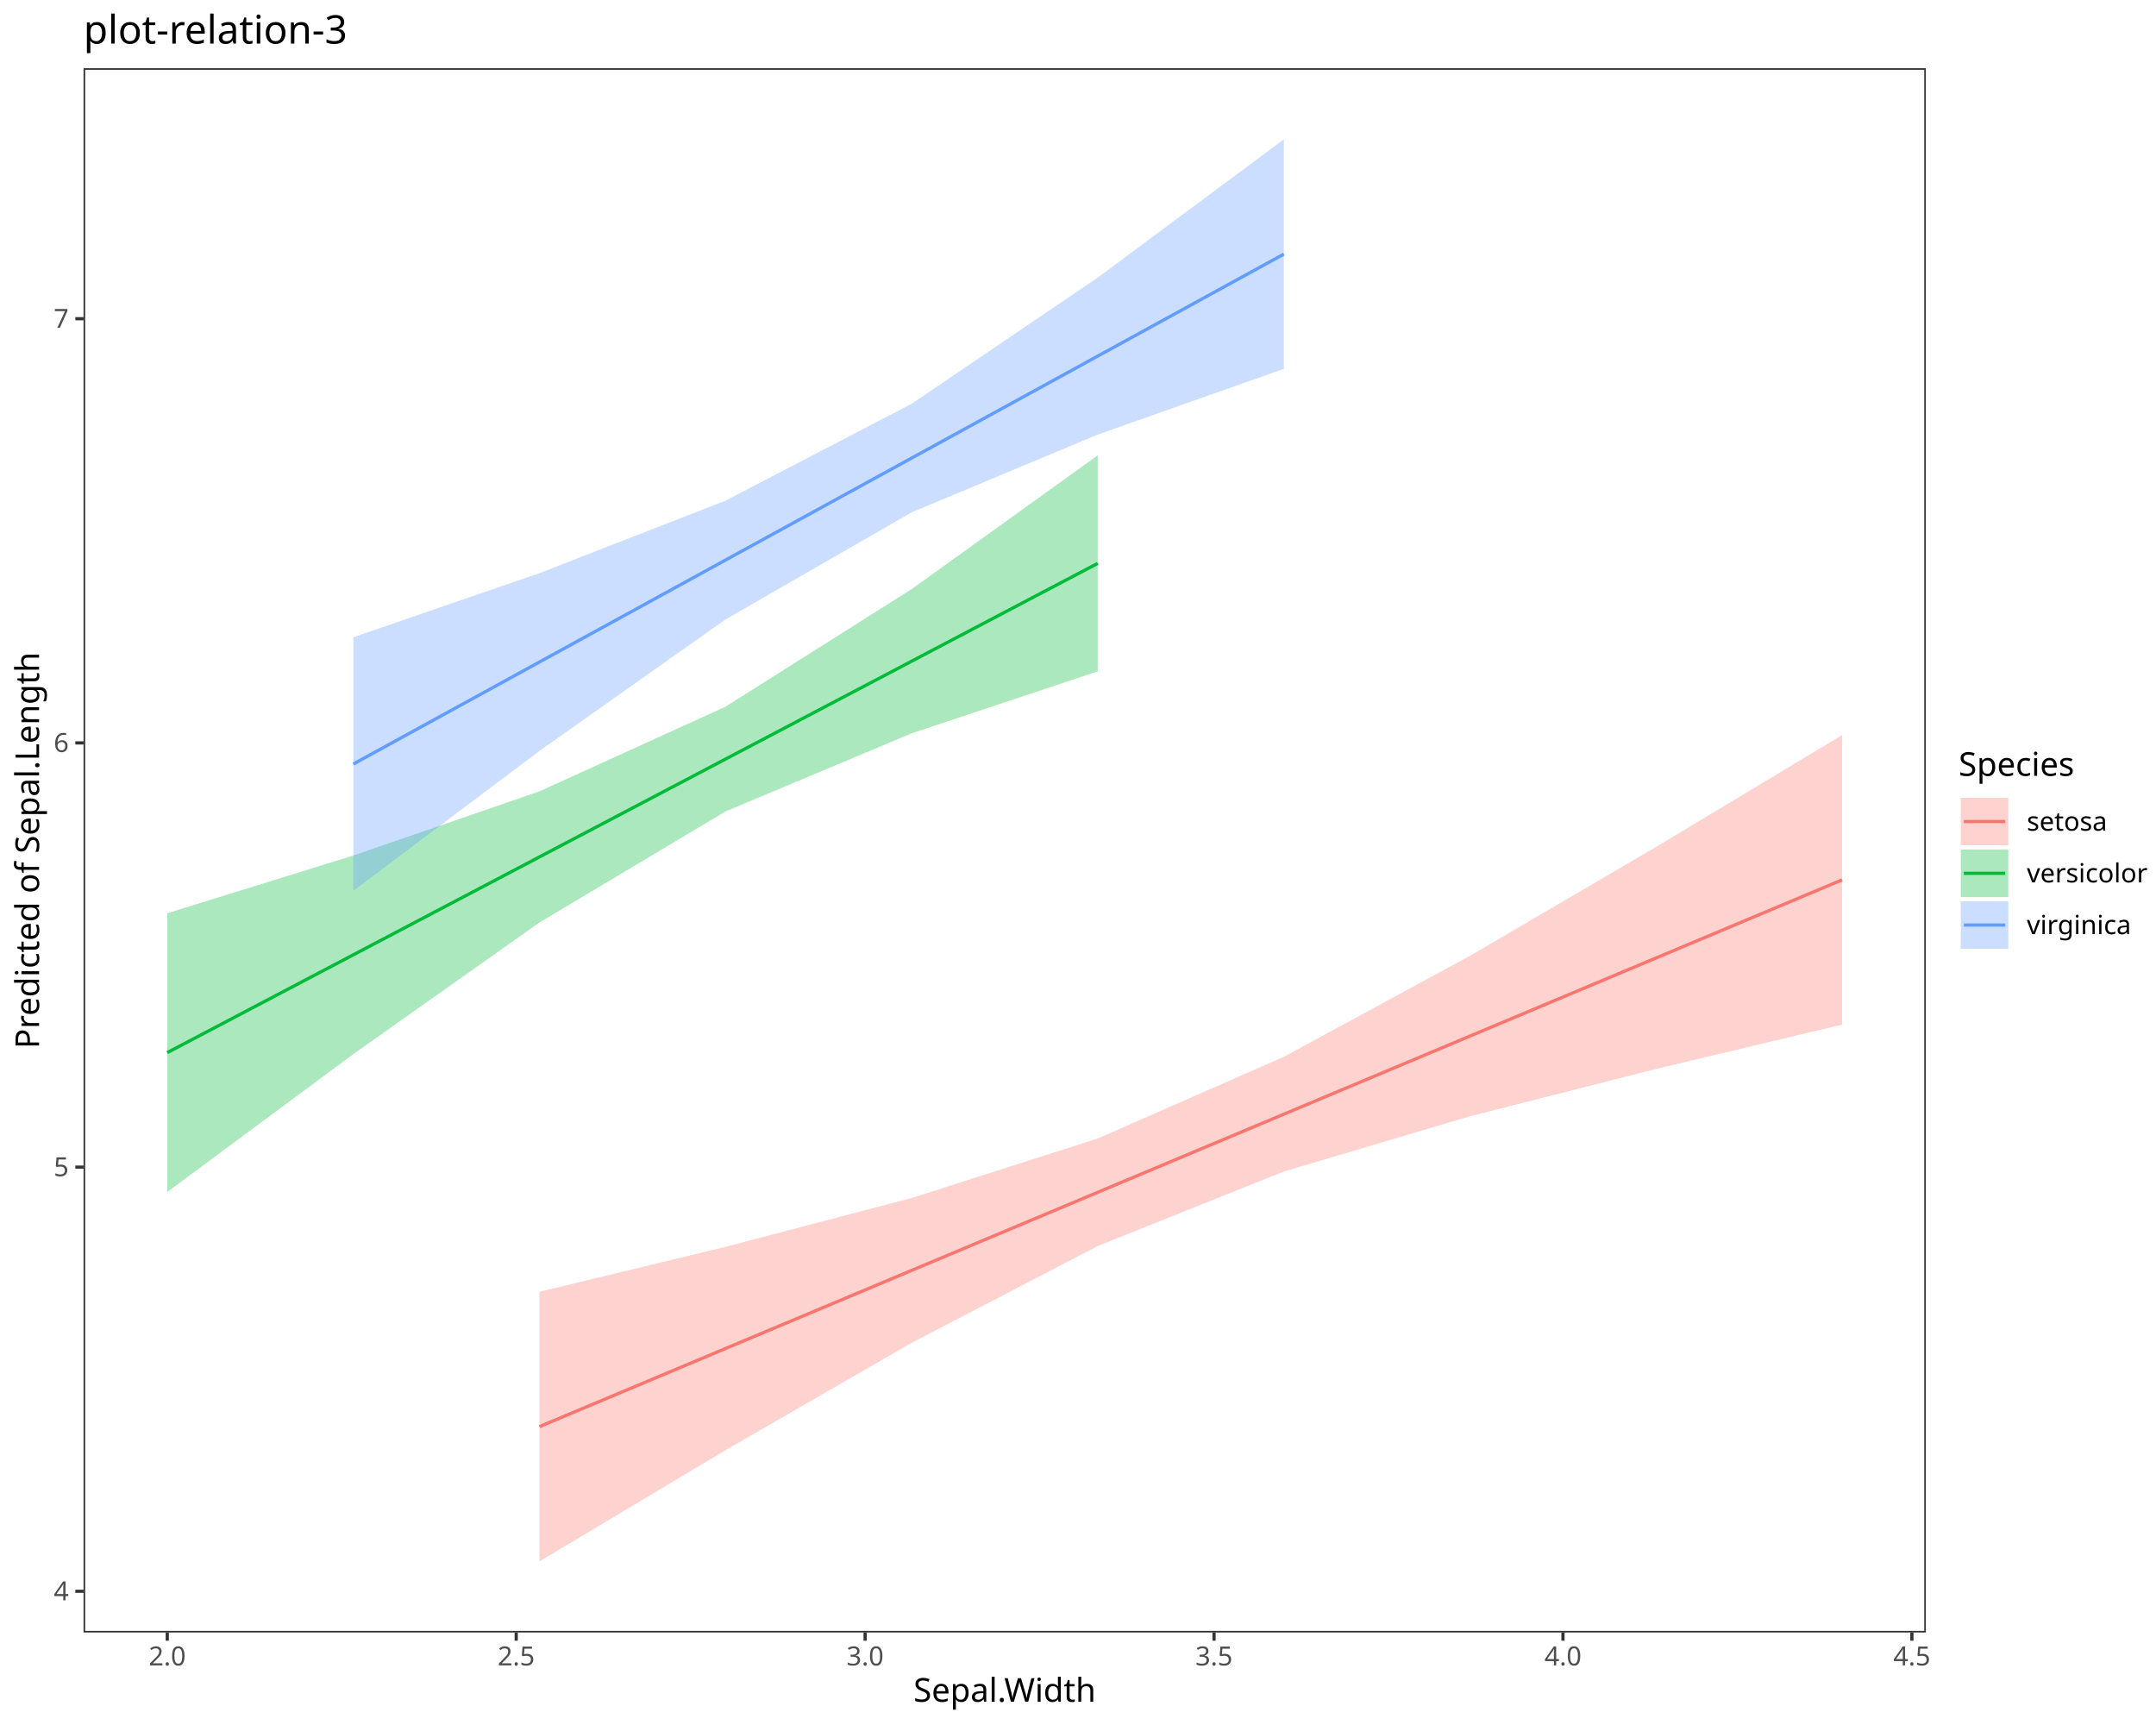
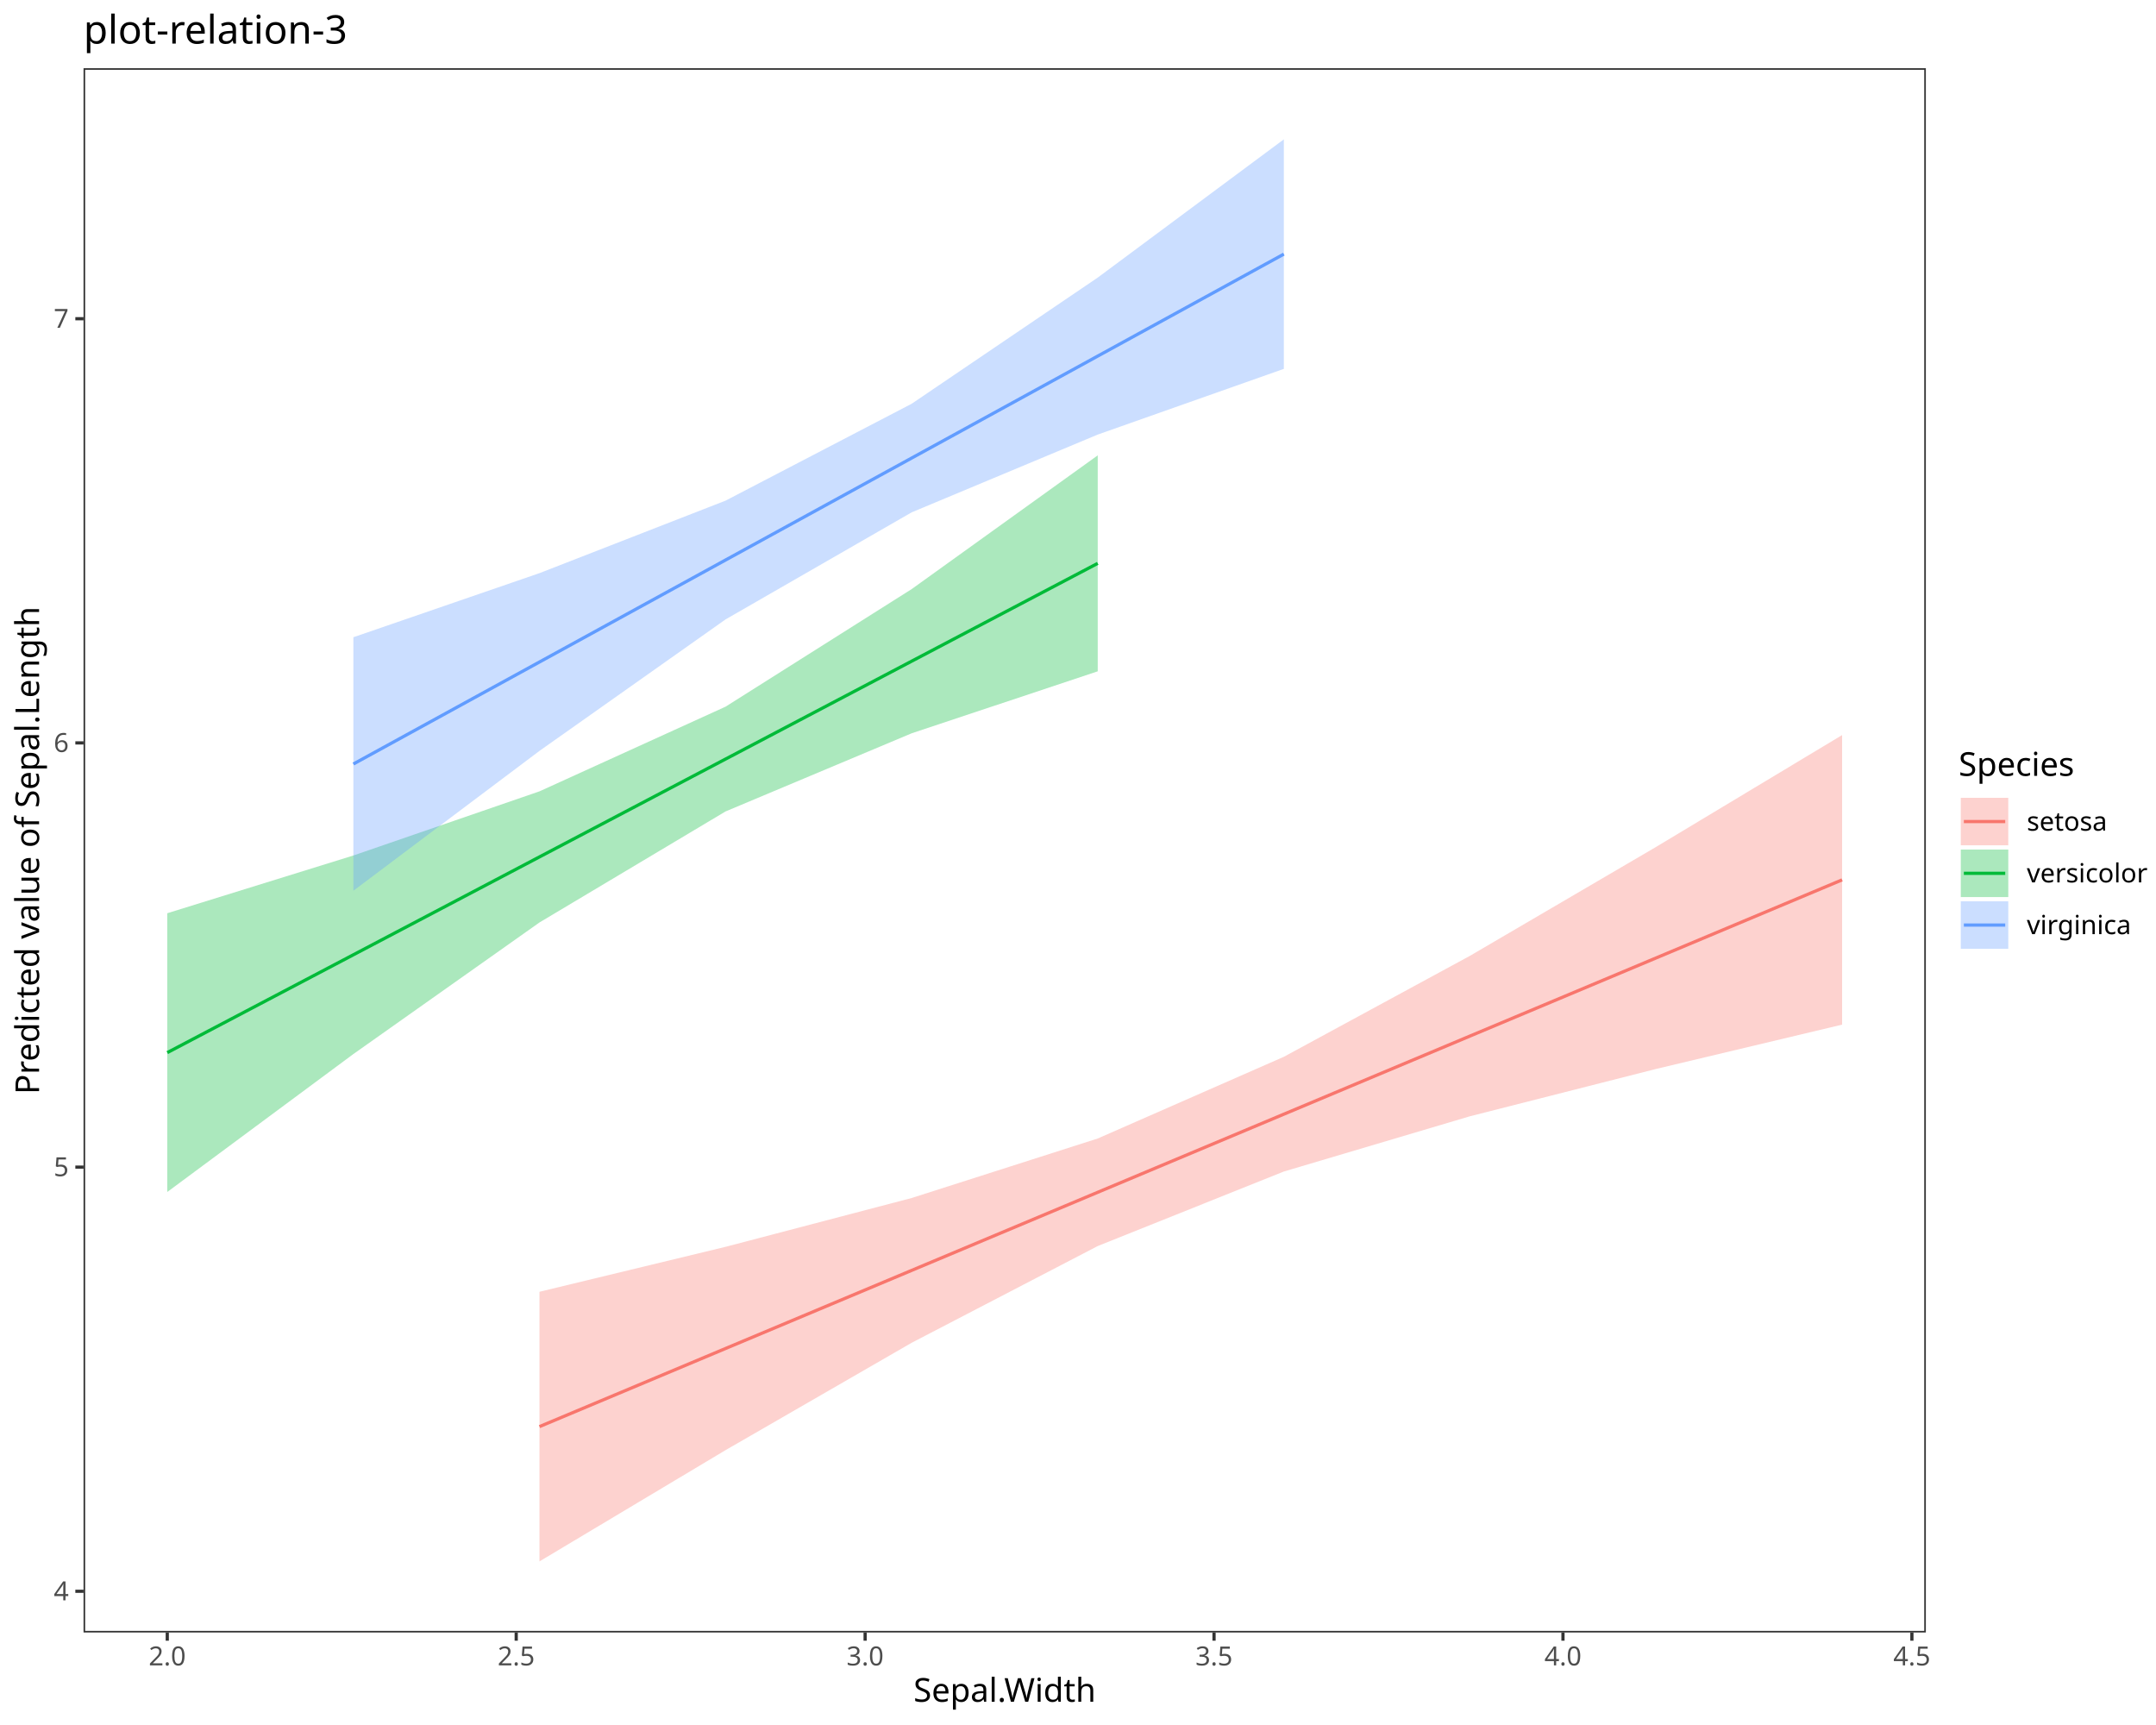
<svg xmlns="http://www.w3.org/2000/svg" class="svglite" data-engine-version="2.0" width="720.00pt" height="576.00pt" viewBox="0 0 720.00 576.00">
  <defs>
    <style type="text/css">
    .svglite line, .svglite polyline, .svglite polygon, .svglite path, .svglite rect, .svglite circle {
      fill: none;
      stroke: #000000;
      stroke-linecap: round;
      stroke-linejoin: round;
      stroke-miterlimit: 10.00;
    }
  </style>
  </defs>
  <rect width="100%" height="100%" style="stroke: none; fill: #FFFFFF;" />
  <defs>
    <clipPath id="cpMC4wMHw3MjAuMDB8MC4wMHw1NzYuMDA=">
      <rect x="0.00" y="0.00" width="720.00" height="576.00" />
    </clipPath>
  </defs>
  <g clip-path="url(#cpMC4wMHw3MjAuMDB8MC4wMHw1NzYuMDA=)">
    <rect x="-0" y="0.00" width="720.00" height="576.00" style="stroke-width: 1.07; stroke: #FFFFFF; fill: #FFFFFF;" />
  </g>
  <defs>
    <clipPath id="cpMjcuOTB8NjQzLjE0fDIyLjc4fDU0NS4xMQ==">
      <rect x="27.90" y="22.78" width="615.24" height="522.33" />
    </clipPath>
  </defs>
  <g clip-path="url(#cpMjcuOTB8NjQzLjE0fDIyLjc4fDU0NS4xMQ==)">
    <rect x="27.90" y="22.78" width="615.24" height="522.33" style="stroke-width: 1.07; stroke: none; fill: #FFFFFF;" />
    <polygon points="180.16,431.34 242.30,416.33 304.45,400.03 366.59,380.16 428.74,352.88 490.88,319.17 553.03,282.81 615.17,245.45 615.17,342.14 553.03,356.94 490.88,372.74 428.74,391.19 366.59,416.07 304.45,448.37 242.30,484.22 180.16,521.37 " style="stroke-width: 0.00; stroke: none; stroke-linecap: butt; fill: #F8766D; fill-opacity: 0.33;" />
    <polyline points="180.16,431.34 242.30,416.33 304.45,400.03 366.59,380.16 428.74,352.88 490.88,319.17 553.03,282.81 615.17,245.45 " style="stroke-width: 1.07; stroke: none; stroke-linecap: butt;" />
    <polyline points="615.17,342.14 553.03,356.94 490.88,372.74 428.74,391.19 366.59,416.07 304.45,448.37 242.30,484.22 180.16,521.37 " style="stroke-width: 1.07; stroke: none; stroke-linecap: butt;" />
    <polygon points="55.86,304.94 118.01,285.66 180.16,264.24 242.30,235.97 304.45,196.71 366.59,152.05 366.59,224.16 304.45,244.86 242.30,270.95 180.16,308.02 118.01,351.96 55.86,398.02 " style="stroke-width: 0.00; stroke: none; stroke-linecap: butt; fill: #00BA38; fill-opacity: 0.33;" />
    <polyline points="55.86,304.94 118.01,285.66 180.16,264.24 242.30,235.97 304.45,196.71 366.59,152.05 " style="stroke-width: 1.07; stroke: none; stroke-linecap: butt;" />
    <polyline points="366.59,224.16 304.45,244.86 242.30,270.95 180.16,308.02 118.01,351.96 55.86,398.02 " style="stroke-width: 1.07; stroke: none; stroke-linecap: butt;" />
    <polygon points="118.01,212.78 180.16,191.38 242.30,167.17 304.45,134.82 366.59,92.69 428.74,46.53 428.74,123.17 366.59,145.11 304.45,171.08 242.30,206.83 180.16,250.73 118.01,297.43 " style="stroke-width: 0.00; stroke: none; stroke-linecap: butt; fill: #619CFF; fill-opacity: 0.33;" />
    <polyline points="118.01,212.78 180.16,191.38 242.30,167.17 304.45,134.82 366.59,92.69 428.74,46.53 " style="stroke-width: 1.07; stroke: none; stroke-linecap: butt;" />
    <polyline points="428.74,123.17 366.59,145.11 304.45,171.08 242.30,206.83 180.16,250.73 118.01,297.43 " style="stroke-width: 1.07; stroke: none; stroke-linecap: butt;" />
    <polyline points="180.16,476.36 242.30,450.28 304.45,424.20 366.59,398.12 428.74,372.04 490.88,345.96 553.03,319.88 615.17,293.80 " style="stroke-width: 1.07; stroke: #F8766D; stroke-linecap: butt;" />
    <polyline points="55.86,351.48 118.01,318.81 180.16,286.13 242.30,253.46 304.45,220.78 366.59,188.11 " style="stroke-width: 1.07; stroke: #00BA38; stroke-linecap: butt;" />
    <polyline points="118.01,255.11 180.16,221.05 242.30,187.00 304.45,152.95 366.59,118.90 428.74,84.85 " style="stroke-width: 1.07; stroke: #619CFF; stroke-linecap: butt;" />
    <rect x="27.90" y="22.78" width="615.24" height="522.33" style="stroke-width: 1.07; stroke: #333333;" />
  </g>
  <g clip-path="url(#cpMC4wMHw3MjAuMDB8MC4wMHw1NzYuMDA=)">
    <text x="22.97" y="534.38" text-anchor="end" style="font-size: 8.80px; fill: #4D4D4D; font-family: sans;" textLength="4.89px" lengthAdjust="spacingAndGlyphs">4</text>
    <text x="22.97" y="392.74" text-anchor="end" style="font-size: 8.80px; fill: #4D4D4D; font-family: sans;" textLength="4.89px" lengthAdjust="spacingAndGlyphs">5</text>
    <text x="22.97" y="251.10" text-anchor="end" style="font-size: 8.80px; fill: #4D4D4D; font-family: sans;" textLength="4.89px" lengthAdjust="spacingAndGlyphs">6</text>
    <text x="22.97" y="109.46" text-anchor="end" style="font-size: 8.80px; fill: #4D4D4D; font-family: sans;" textLength="4.89px" lengthAdjust="spacingAndGlyphs">7</text>
    <polyline points="25.16,531.35 27.90,531.35 " style="stroke-width: 1.07; stroke: #333333; stroke-linecap: butt;" />
    <polyline points="25.16,389.71 27.90,389.71 " style="stroke-width: 1.07; stroke: #333333; stroke-linecap: butt;" />
    <polyline points="25.16,248.07 27.90,248.07 " style="stroke-width: 1.07; stroke: #333333; stroke-linecap: butt;" />
    <polyline points="25.16,106.43 27.90,106.43 " style="stroke-width: 1.07; stroke: #333333; stroke-linecap: butt;" />
    <polyline points="55.86,547.85 55.86,545.11 " style="stroke-width: 1.07; stroke: #333333; stroke-linecap: butt;" />
    <polyline points="172.39,547.85 172.39,545.11 " style="stroke-width: 1.07; stroke: #333333; stroke-linecap: butt;" />
    <polyline points="288.91,547.85 288.91,545.11 " style="stroke-width: 1.07; stroke: #333333; stroke-linecap: butt;" />
    <polyline points="405.43,547.85 405.43,545.11 " style="stroke-width: 1.07; stroke: #333333; stroke-linecap: butt;" />
    <polyline points="521.96,547.85 521.96,545.11 " style="stroke-width: 1.07; stroke: #333333; stroke-linecap: butt;" />
    <polyline points="638.48,547.85 638.48,545.11 " style="stroke-width: 1.07; stroke: #333333; stroke-linecap: butt;" />
    <text x="55.86" y="556.10" text-anchor="middle" style="font-size: 8.80px; fill: #4D4D4D; font-family: sans;" textLength="12.23px" lengthAdjust="spacingAndGlyphs">2.0</text>
    <text x="172.39" y="556.10" text-anchor="middle" style="font-size: 8.80px; fill: #4D4D4D; font-family: sans;" textLength="12.23px" lengthAdjust="spacingAndGlyphs">2.5</text>
    <text x="288.91" y="556.10" text-anchor="middle" style="font-size: 8.80px; fill: #4D4D4D; font-family: sans;" textLength="12.23px" lengthAdjust="spacingAndGlyphs">3.0</text>
    <text x="405.43" y="556.10" text-anchor="middle" style="font-size: 8.80px; fill: #4D4D4D; font-family: sans;" textLength="12.23px" lengthAdjust="spacingAndGlyphs">3.5</text>
    <text x="521.96" y="556.10" text-anchor="middle" style="font-size: 8.80px; fill: #4D4D4D; font-family: sans;" textLength="12.23px" lengthAdjust="spacingAndGlyphs">4.0</text>
    <text x="638.48" y="556.10" text-anchor="middle" style="font-size: 8.80px; fill: #4D4D4D; font-family: sans;" textLength="12.23px" lengthAdjust="spacingAndGlyphs">4.5</text>
    <text x="335.52" y="568.24" text-anchor="middle" style="font-size: 11.00px; font-family: sans;" textLength="59.31px" lengthAdjust="spacingAndGlyphs">Sepal.Width</text>
-     <text transform="translate(13.05,283.95) rotate(-90)" text-anchor="middle" style="font-size: 11.00px; font-family: sans;" textLength="126.60px" lengthAdjust="spacingAndGlyphs">Predicted of Sepal.Length</text>
+     <text transform="translate(13.05,283.95) rotate(-90)" text-anchor="middle" style="font-size: 11.00px; font-family: sans;" textLength="155.96px" lengthAdjust="spacingAndGlyphs">Predicted value of Sepal.Length</text>
    <rect x="654.10" y="250.36" width="60.42" height="67.17" style="stroke-width: 1.07; stroke: none; fill: #FFFFFF;" />
    <text x="654.10" y="259.07" style="font-size: 11.00px; font-family: sans;" textLength="39.14px" lengthAdjust="spacingAndGlyphs">Species</text>
    <rect x="654.10" y="265.69" width="17.28" height="17.28" style="stroke-width: 1.07; stroke: none; fill: #FFFFFF;" />
    <rect x="654.81" y="266.40" width="15.86" height="15.86" style="stroke-width: 1.07; stroke: none; stroke-linecap: butt; stroke-linejoin: miter; fill: #F8766D; fill-opacity: 0.33;" />
    <line x1="655.83" y1="274.33" x2="669.65" y2="274.33" style="stroke-width: 1.07; stroke: #F8766D; stroke-linecap: butt;" />
    <rect x="654.10" y="282.97" width="17.28" height="17.28" style="stroke-width: 1.07; stroke: none; fill: #FFFFFF;" />
    <rect x="654.81" y="283.68" width="15.86" height="15.86" style="stroke-width: 1.07; stroke: none; stroke-linecap: butt; stroke-linejoin: miter; fill: #00BA38; fill-opacity: 0.33;" />
    <line x1="655.83" y1="291.61" x2="669.65" y2="291.61" style="stroke-width: 1.07; stroke: #00BA38; stroke-linecap: butt;" />
    <rect x="654.10" y="300.25" width="17.28" height="17.28" style="stroke-width: 1.07; stroke: none; fill: #FFFFFF;" />
    <rect x="654.81" y="300.96" width="15.86" height="15.86" style="stroke-width: 1.07; stroke: none; stroke-linecap: butt; stroke-linejoin: miter; fill: #619CFF; fill-opacity: 0.33;" />
    <line x1="655.83" y1="308.89" x2="669.65" y2="308.89" style="stroke-width: 1.07; stroke: #619CFF; stroke-linecap: butt;" />
    <text x="676.86" y="277.36" style="font-size: 8.80px; font-family: sans;" textLength="25.94px" lengthAdjust="spacingAndGlyphs">setosa</text>
    <text x="676.86" y="294.64" style="font-size: 8.80px; font-family: sans;" textLength="37.66px" lengthAdjust="spacingAndGlyphs">versicolor</text>
    <text x="676.86" y="311.92" style="font-size: 8.80px; font-family: sans;" textLength="32.28px" lengthAdjust="spacingAndGlyphs">virginica</text>
    <text x="27.90" y="14.56" style="font-size: 13.20px; font-family: sans;" textLength="80.70px" lengthAdjust="spacingAndGlyphs">plot-relation-3</text>
  </g>
</svg>
